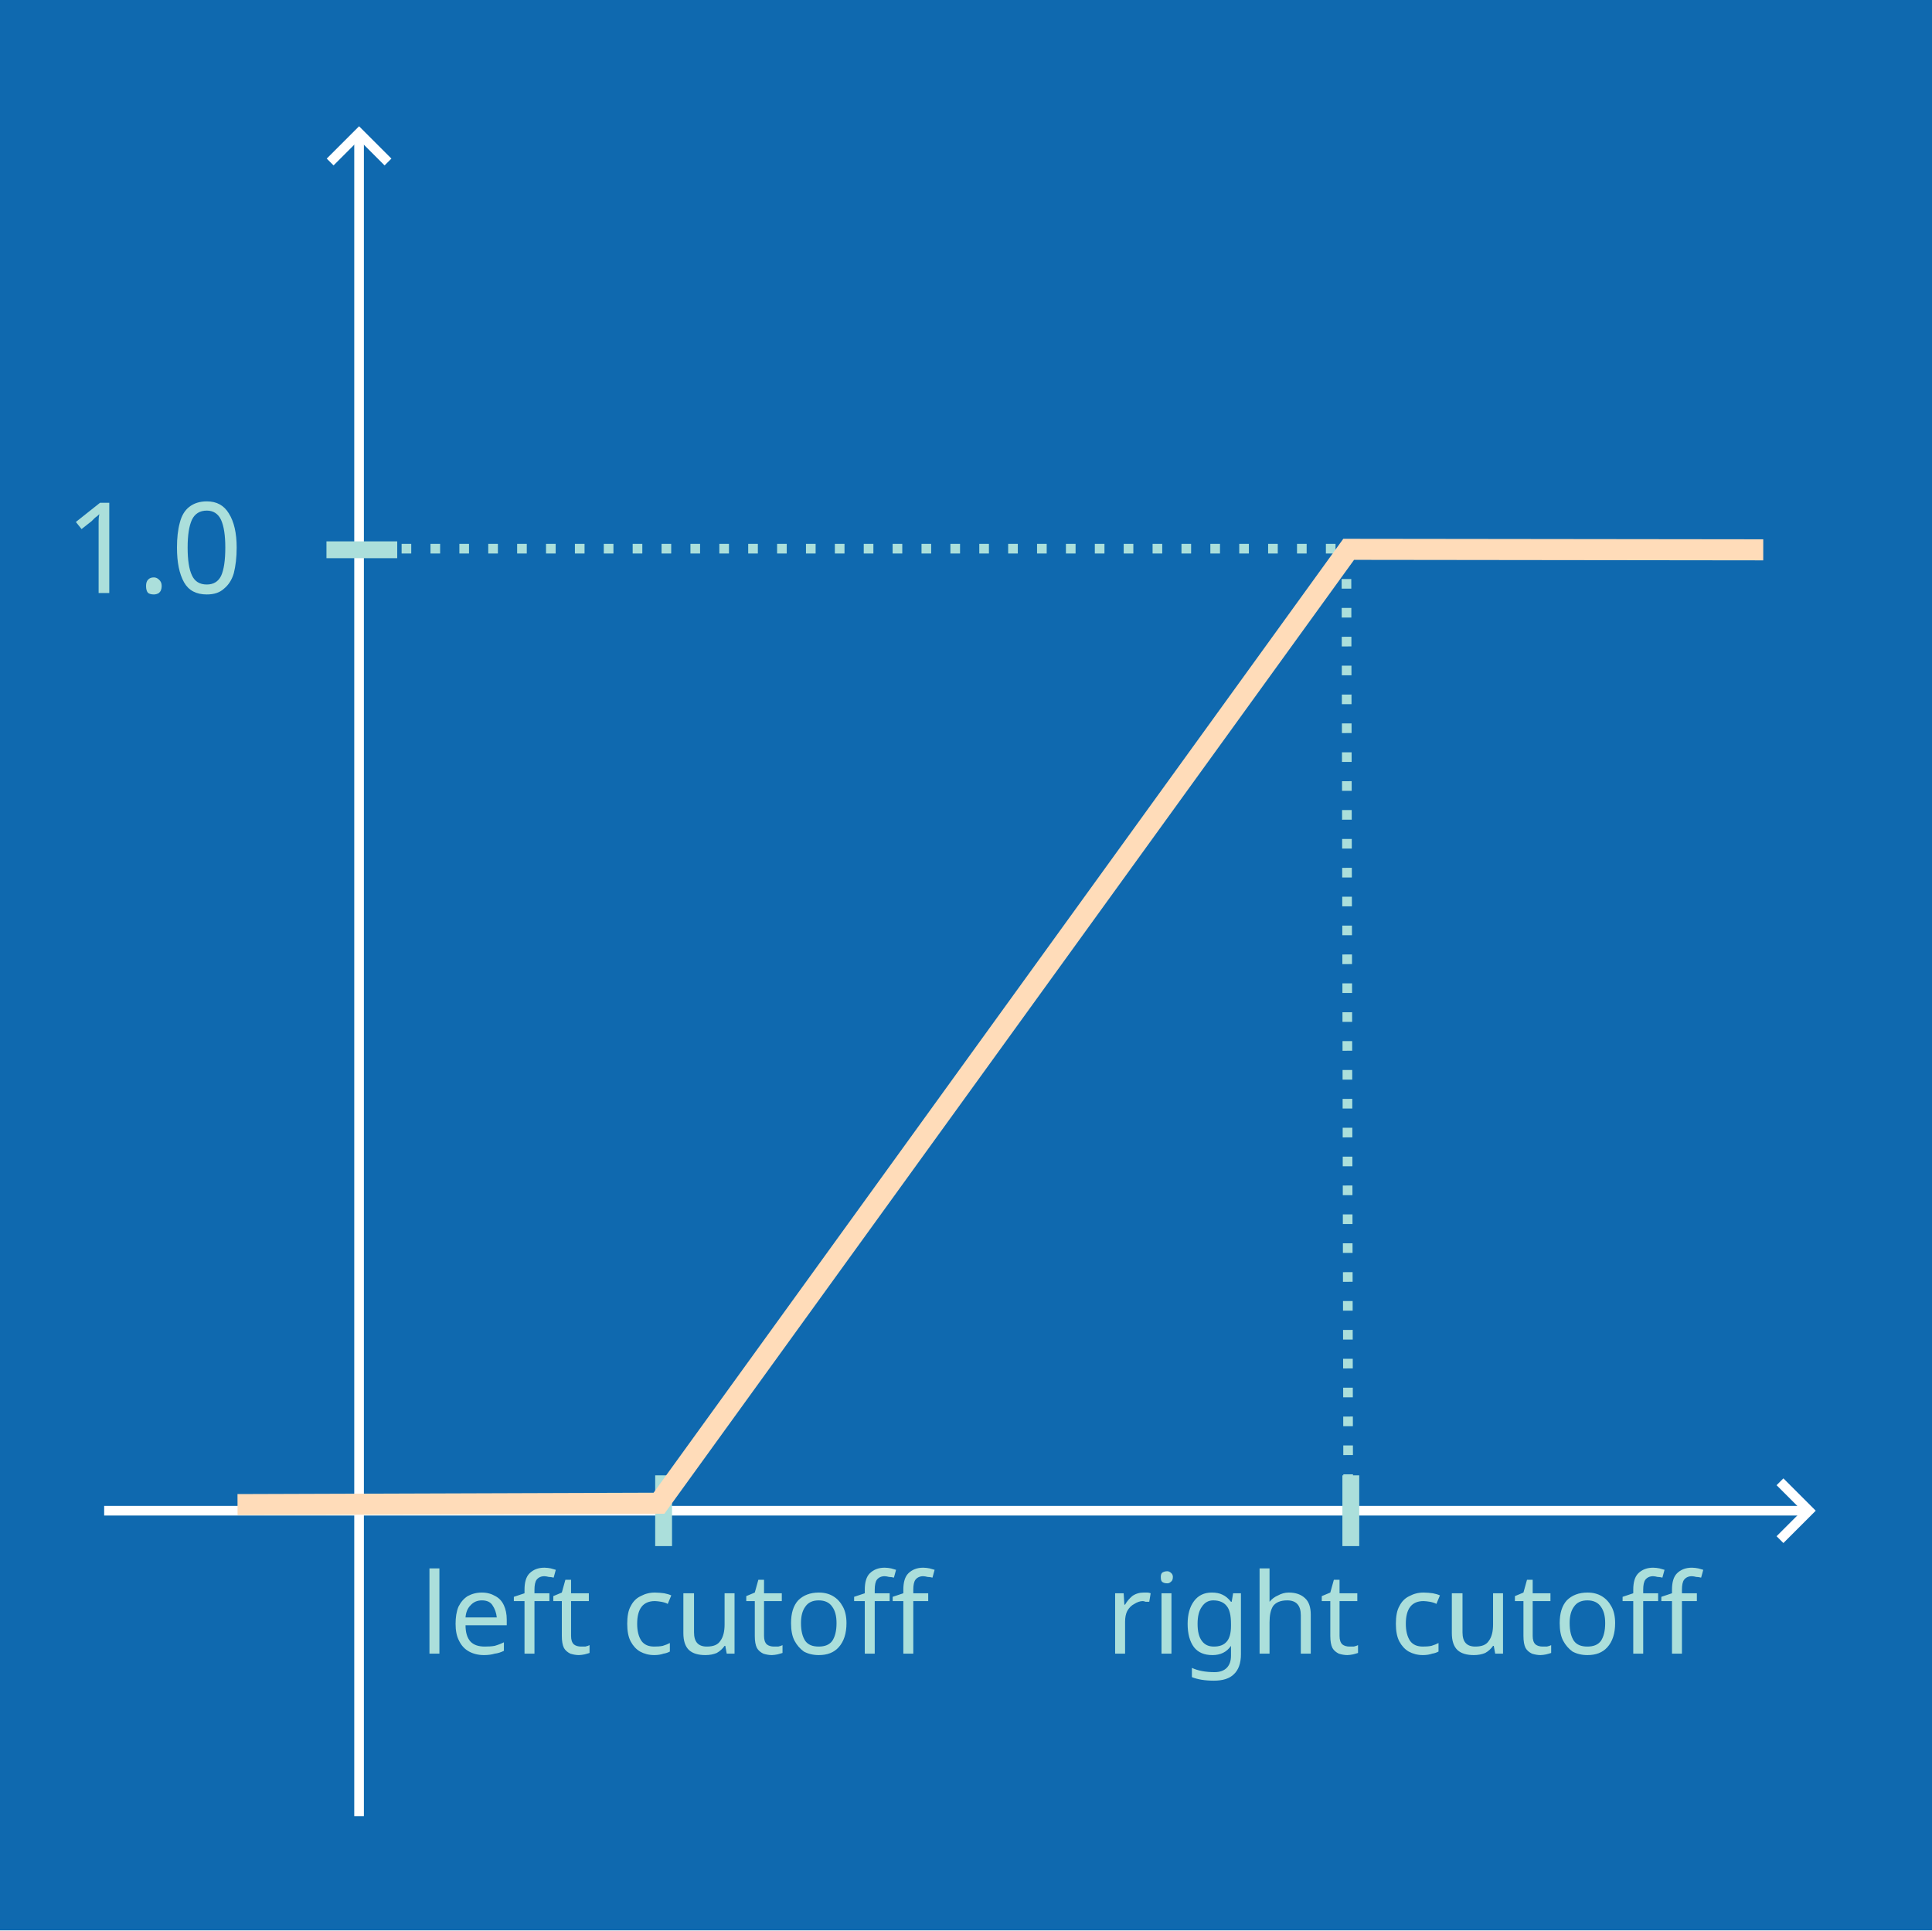
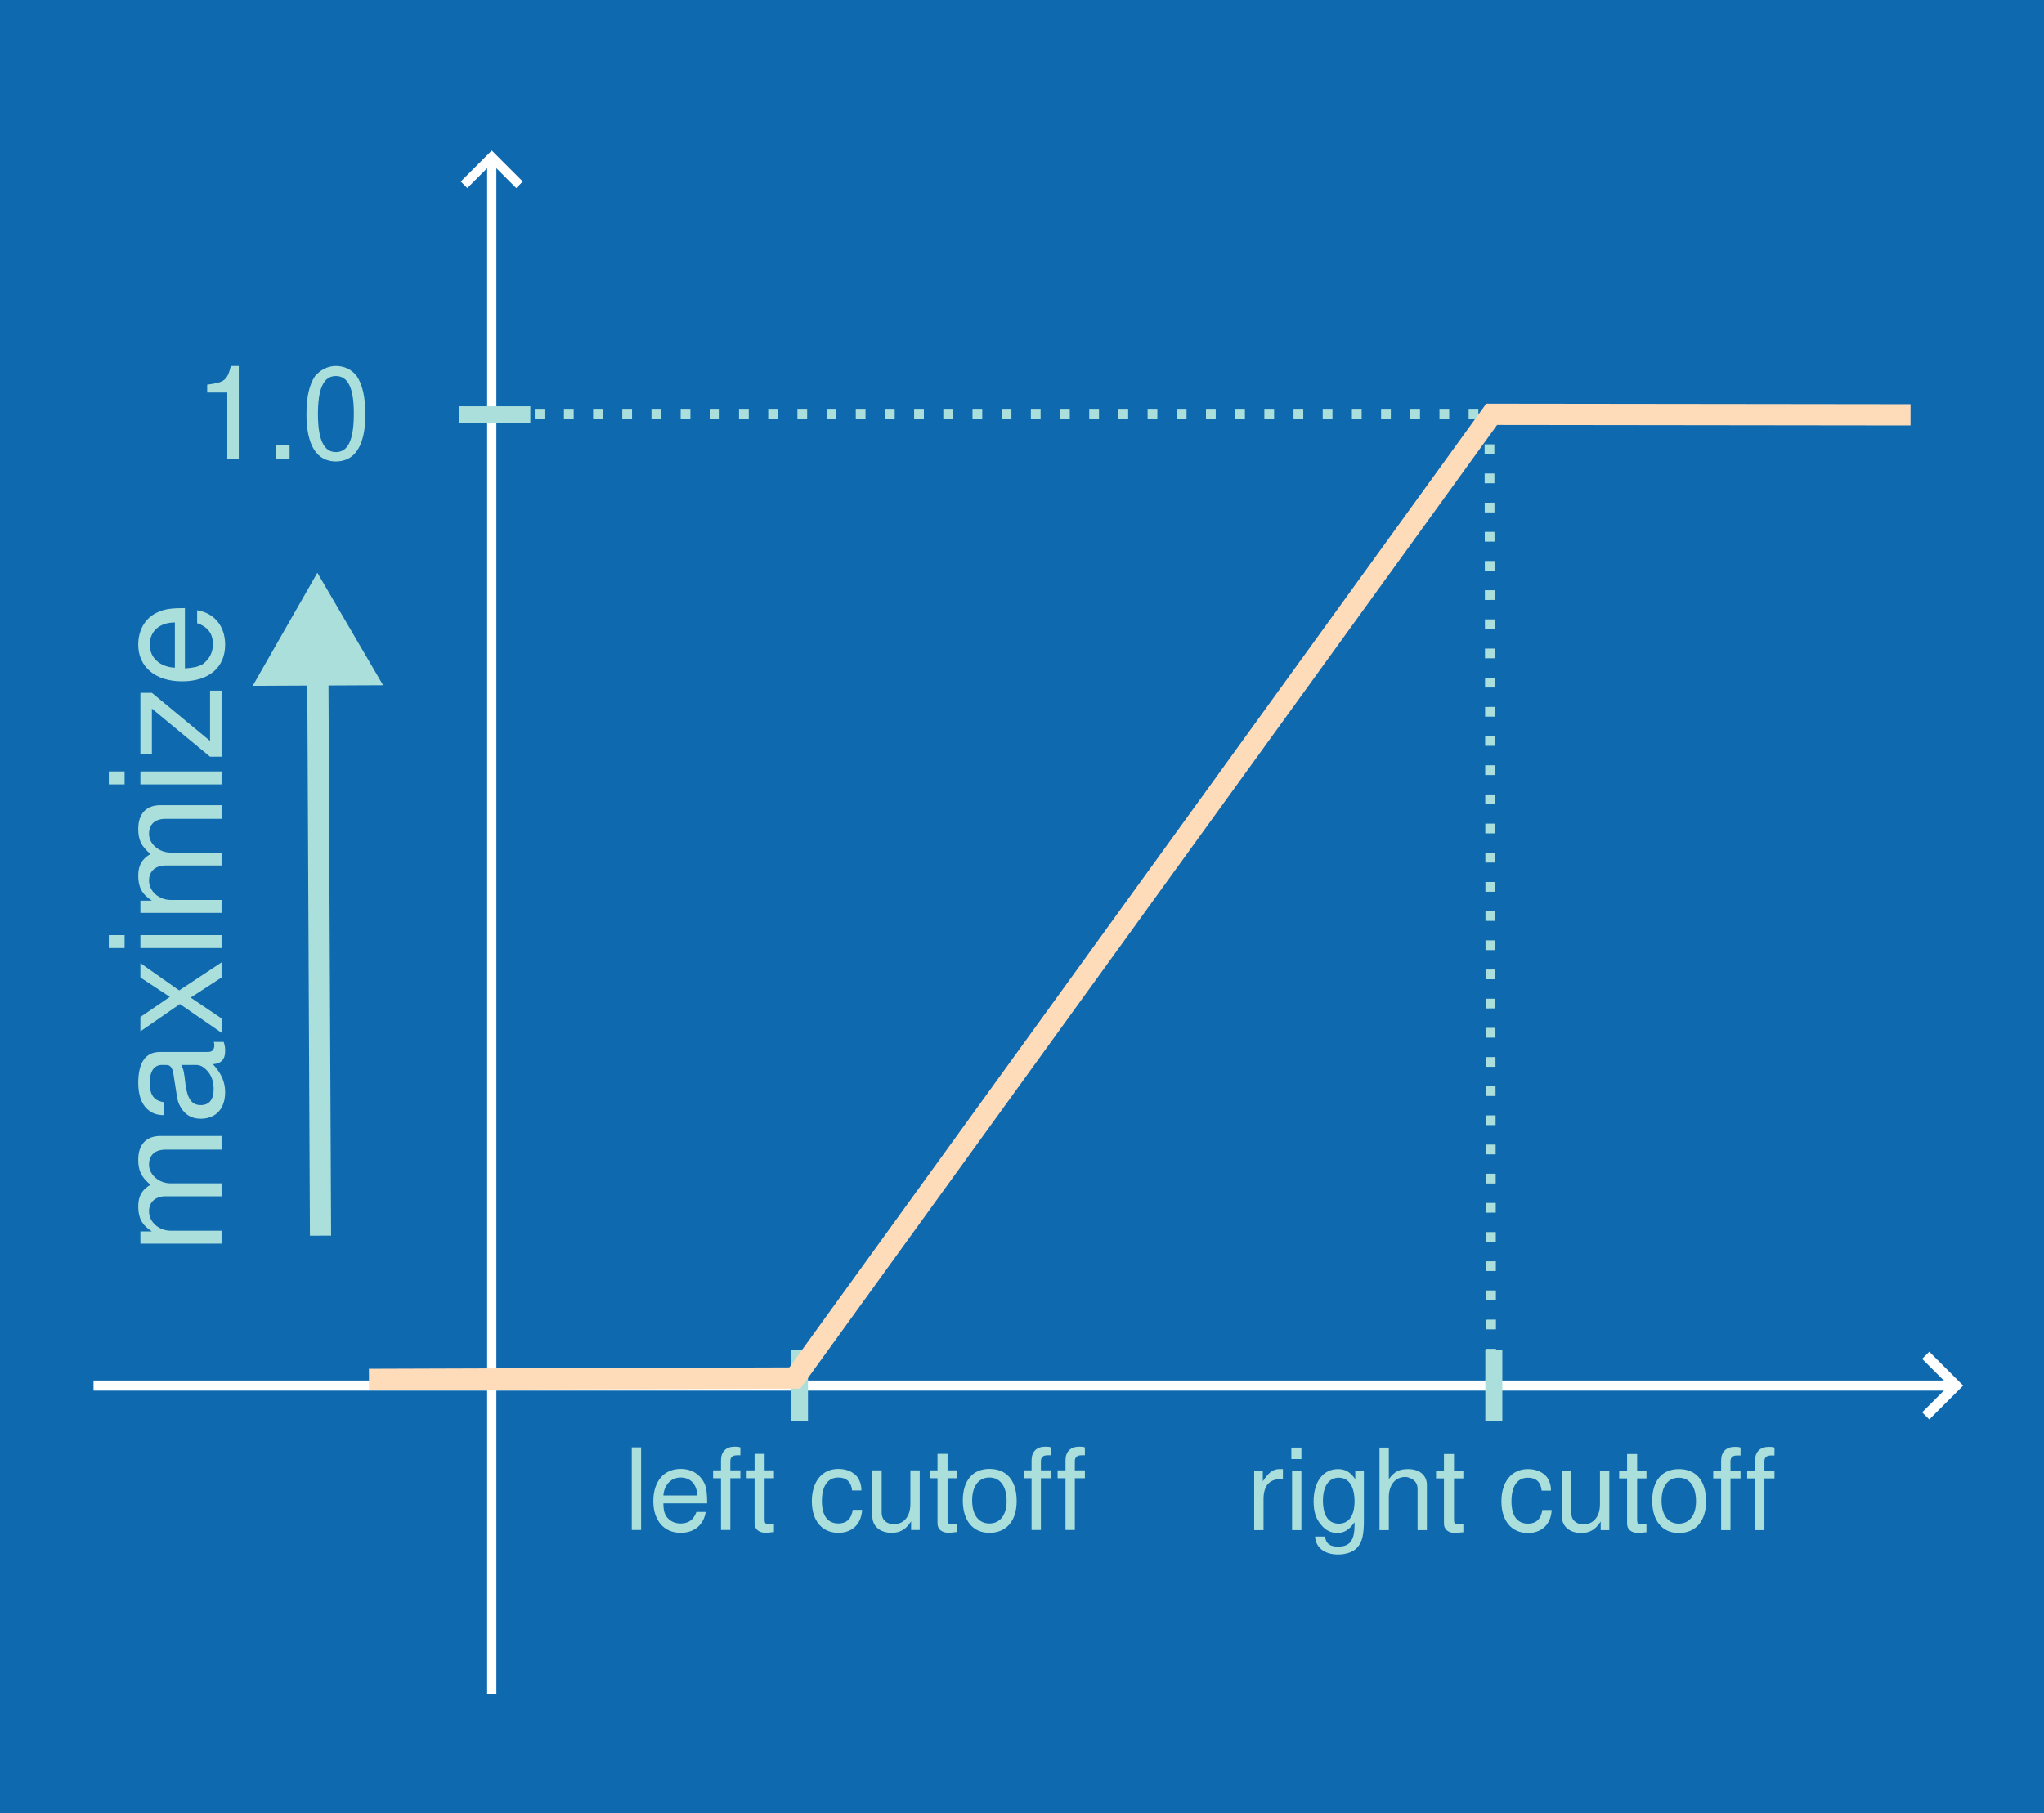
- <svg xmlns="http://www.w3.org/2000/svg" width="84.949mm" height="84.885mm" version="1.1" viewBox="0 0 42.474 42.442" id="svg6" xml:space="preserve">
+ <svg xmlns="http://www.w3.org/2000/svg" width="88.949mm" height="78.885mm" version="1.1" viewBox="0 0 44.474 39.442" id="svg6" xml:space="preserve">
  <defs id="defs1">
    <marker id="ArrowWide" overflow="visible" markerHeight="1" markerWidth="1" orient="auto-start-reverse" preserveAspectRatio="xMidYMid" viewBox="0 0 1 1">
      <path transform="rotate(180,0.125,0)" d="M 3,-3 0,0 3,3" fill="none" stroke="context-stroke" id="path1" />
    </marker>
    <marker id="Stop" overflow="visible" markerHeight="1" markerWidth="1" orient="auto" preserveAspectRatio="xMidYMid" viewBox="0 0 1 1">
      <path d="M 0,4 V -4" fill="none" stroke="context-stroke" id="path2-5" />
    </marker>
    <marker id="marker50" overflow="visible" markerHeight="1" markerWidth="1" orient="auto" preserveAspectRatio="xMidYMid" viewBox="0 0 1 1">
      <path d="M 0,4 V -4" fill="none" stroke="context-stroke" id="path1-9" />
    </marker>
+     <marker style="overflow:visible" id="Triangle-7" refX="0" refY="0" orient="auto-start-reverse" markerWidth="1" markerHeight="1" viewBox="0 0 1 1" preserveAspectRatio="xMidYMid">
+       <path transform="scale(0.5)" style="fill:context-stroke;fill-rule:evenodd;stroke:context-stroke;stroke-width:1pt" d="M 5.77,0 -2.88,5 V -5 Z" id="path135-3" />
+     </marker>
  </defs>
-   <path d="M 0,0 H 42.474 V 42.442 H 0 Z" fill="#0f69af" id="path2" />
-   <path d="M 7.894,39.931 V 2.979" marker-end="url(#ArrowWide)" stroke="#ffffff" stroke-width="0.212" id="path3" style="fill:none" />
-   <path d="M 2.29,33.216 H 39.715" marker-end="url(#ArrowWide)" stroke="#ffffff" stroke-width="0.212" id="path4" style="fill:none" />
-   <path d="m 29.697,32.438 v 1.556" stroke-width="0.37" id="path11" style="fill:none;fill-opacity:1;stroke:#abdfdb;stroke-opacity:1" />
-   <path d="m 14.589,32.438 v 1.556" stroke-width="0.37" id="path13" style="fill:none;fill-opacity:1;stroke:#abdfdb;stroke-opacity:1" />
-   <path d="m 23.758,6.834 h -13.112" stroke-dasharray="0.212, 0.423" stroke-width="0.212" id="path23" style="fill:none;stroke:none" />
-   <path d="M 29.64,33.263 29.6,12.059" stroke-dasharray="0.212, 0.423" stroke-width="0.212" id="path16" style="fill:none;stroke:#abdfdb" />
-   <text x="9.237" y="36.356" xml:space="preserve" id="text29" style="font-size:2.469px;fill:#abdfdb;stroke:#ffffff;stroke-width:0.066">
-     <tspan x="9.237" y="36.356" fill="#abdfdb" font-family="Arial" font-size="3.14px" stroke="none" stroke-width="0.066" id="tspan29" style="font-style:normal;font-variant:normal;font-weight:normal;font-stretch:normal;font-size:2.469px;font-family:'CMU Concrete';-inkscape-font-specification:'CMU Concrete'">left cutoff</tspan>
+   <path d="M 0,0 H 44.515 V 39.466 H 0 Z" fill="#0f69af" id="path2" style="stroke-width:0.987" />
+   <path d="M 10.7,36.869 V 3.469" marker-end="url(#ArrowWide)" stroke="#ffffff" stroke-width="0.201" id="path3" style="fill:none" />
+   <path d="M 2.035,30.155 H 42.505" marker-end="url(#ArrowWide)" stroke="#ffffff" stroke-width="0.22" id="path4" style="fill:none" />
+   <path d="m 32.503,29.377 v 1.556" stroke-width="0.37" id="path11" style="fill:none;fill-opacity:1;stroke:#abdfdb;stroke-opacity:1" />
+   <path d="m 17.395,29.377 v 1.556" stroke-width="0.37" id="path13" style="fill:none;fill-opacity:1;stroke:#abdfdb;stroke-opacity:1" />
+   <path d="m 26.565,3.772 h -13.112" stroke-dasharray="0.212, 0.423" stroke-width="0.212" id="path23" style="fill:none;stroke:none" />
+   <path d="M 32.446,30.202 32.407,8.997" stroke-dasharray="0.212, 0.423" stroke-width="0.212" id="path16" style="fill:none;stroke:#abdfdb" />
+   <text x="13.574" y="33.295" xml:space="preserve" id="text29" style="font-style:normal;font-variant:normal;font-weight:normal;font-stretch:normal;font-size:2.469px;font-family:Helvetica;-inkscape-font-specification:Helvetica;fill:#abdfdb;stroke:#ffffff;stroke-width:0.066">
+     <tspan x="13.574" y="33.295" fill="#abdfdb" font-family="Arial" font-size="3.14px" stroke="none" stroke-width="0.066" id="tspan29" style="font-style:normal;font-variant:normal;font-weight:normal;font-stretch:normal;font-size:2.469px;font-family:Helvetica;-inkscape-font-specification:Helvetica">left cutoff</tspan>
  </text>
-   <text x="24.313" y="36.36" xml:space="preserve" id="text29-4" style="font-size:2.469px;fill:#abdfdb;stroke:#ffffff;stroke-width:0.066">
-     <tspan x="24.313" y="36.36" fill="#abdfdb" font-family="Arial" font-size="3.14px" stroke="none" stroke-width="0.066" id="tspan29-9" style="font-style:normal;font-variant:normal;font-weight:normal;font-stretch:normal;font-size:2.469px;font-family:'CMU Concrete';-inkscape-font-specification:'CMU Concrete'">right cutoff</tspan>
+   <text x="27.119" y="33.299" xml:space="preserve" id="text29-4" style="font-size:2.469px;fill:#abdfdb;stroke:#ffffff;stroke-width:0.066;-inkscape-font-specification:Helvetica;font-family:Helvetica;font-weight:normal;font-style:normal;font-stretch:normal;font-variant:normal">
+     <tspan x="27.119" y="33.299" fill="#abdfdb" font-family="Arial" font-size="3.14px" stroke="none" stroke-width="0.066" id="tspan29-9" style="font-style:normal;font-variant:normal;font-weight:normal;font-stretch:normal;font-size:2.469px;font-family:Helvetica;-inkscape-font-specification:Helvetica">right cutoff</tspan>
  </text>
-   <path style="display:inline;fill:none;fill-rule:evenodd;stroke:#000000;stroke-width:0.132px;stroke-linecap:butt;stroke-linejoin:miter;stroke-opacity:1" d="m 14.54,36.957 v 0" id="path5" />
-   <path d="M 36.346,12.064 H 8.033" stroke-dasharray="0.212, 0.423" stroke-width="0.212" id="path16-9" style="fill:none;stroke:#abdfdb" />
-   <text x="1.419" y="13.041" fill="#abdfdb" font-size="2.777px" stroke="#ffffff" stroke-width="0.066" xml:space="preserve" id="text16" style="font-style:normal;font-variant:normal;font-weight:normal;font-stretch:normal;font-family:'CMU Concrete';-inkscape-font-specification:'CMU Concrete'">
-     <tspan x="1.419" y="13.041" fill="#abdfdb" font-family="Arial" font-size="2.777px" stroke="none" stroke-width="0.066" id="tspan16" style="font-style:normal;font-variant:normal;font-weight:normal;font-stretch:normal;font-family:'CMU Concrete';-inkscape-font-specification:'CMU Concrete'">1.0</tspan>
+   <path style="display:inline;fill:none;fill-rule:evenodd;stroke:#000000;stroke-width:0.132px;stroke-linecap:butt;stroke-linejoin:miter;stroke-opacity:1" d="m 17.347,33.896 v 0" id="path5" />
+   <path d="M 39.152,9.003 H 10.839" stroke-dasharray="0.212, 0.423" stroke-width="0.212" id="path16-9" style="fill:none;stroke:#abdfdb" />
+   <text x="4.225" y="9.98" fill="#abdfdb" font-size="2.777px" stroke="#ffffff" stroke-width="0.066" xml:space="preserve" id="text16" style="font-style:normal;font-variant:normal;font-weight:normal;font-stretch:normal;font-family:Helvetica;-inkscape-font-specification:Helvetica">
+     <tspan x="4.225" y="9.98" fill="#abdfdb" font-family="Arial" font-size="2.777px" stroke="none" stroke-width="0.066" id="tspan16" style="font-style:normal;font-variant:normal;font-weight:normal;font-stretch:normal;font-family:Helvetica;-inkscape-font-specification:Helvetica">1.0</tspan>
  </text>
-   <path d="m 5.222,33.082 9.266,-0.031 15.162,-20.973 9.114,0.011" stroke="#ffdcb9" stroke-width=".37" id="path20" style="fill:none;stroke-width:0.463;stroke-dasharray:none" />
-   <path d="m 8.733,12.088 h -1.556" stroke="#abdfdb" stroke-width="0.37" id="path17-9" style="fill:none" />
+   <path d="m 8.028,30.021 9.266,-0.031 15.162,-20.973 9.114,0.011" stroke="#ffdcb9" stroke-width=".37" id="path20" style="fill:none;stroke-width:0.463;stroke-dasharray:none" />
+   <path d="m 11.539,9.027 h -1.556" stroke="#abdfdb" stroke-width="0.37" id="path17-9" style="fill:none" />
+   <text x="-27.302" y="4.821" fill="#abdfdb" font-size="3.376px" stroke="#ffffff" stroke-width="0.081" xml:space="preserve" id="text5-3-9" transform="rotate(-90)" style="-inkscape-font-specification:Helvetica;font-family:Helvetica;font-weight:normal;font-style:normal;font-stretch:normal;font-variant:normal">
+     <tspan x="-27.302" y="4.821" fill="#abdfdb" font-family="Arial" font-size="3.376px" stroke="none" stroke-width="0.081" id="tspan5-8-0" style="font-style:normal;font-variant:normal;font-weight:normal;font-stretch:normal;font-family:Helvetica;-inkscape-font-specification:Helvetica">maximize</tspan>
+   </text>
+   <path style="fill:none;stroke:#abdfdb;stroke-width:0.461;stroke-linecap:square;stroke-dasharray:none;stroke-opacity:1;marker-end:url(#Triangle-7)" d="M 6.973,26.662 6.913,14.102" id="path14-8-2" />
</svg>
